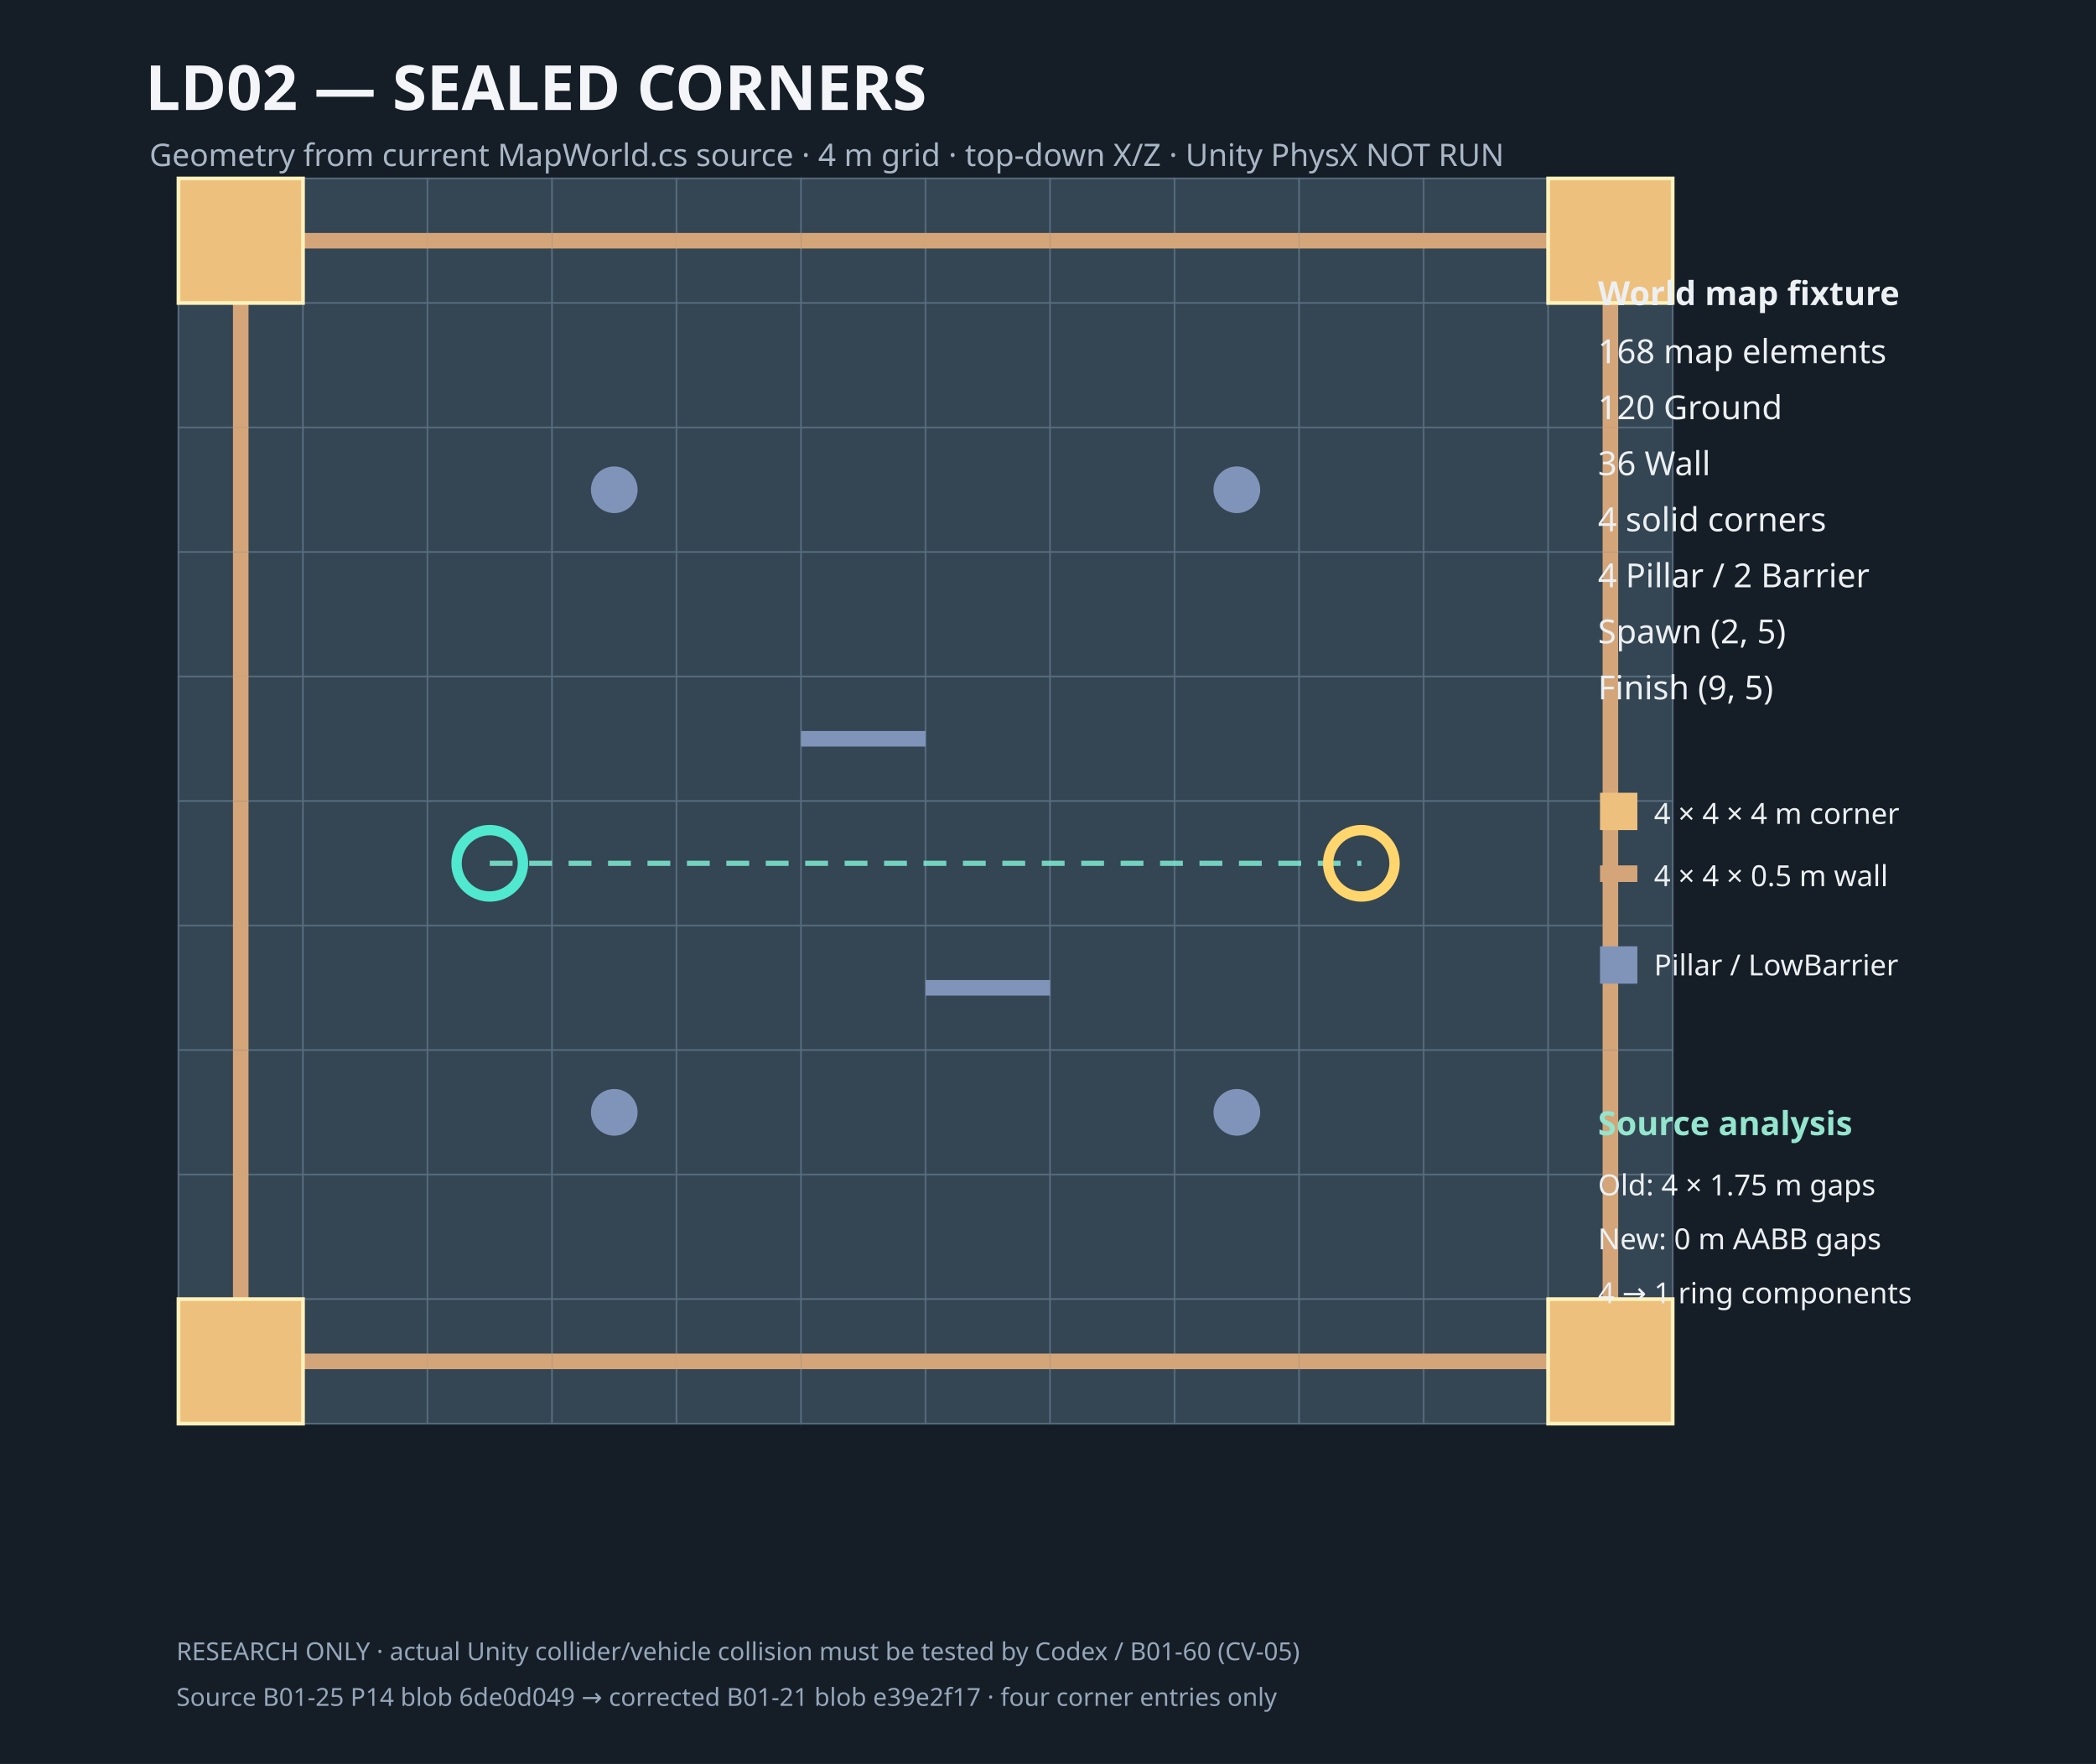
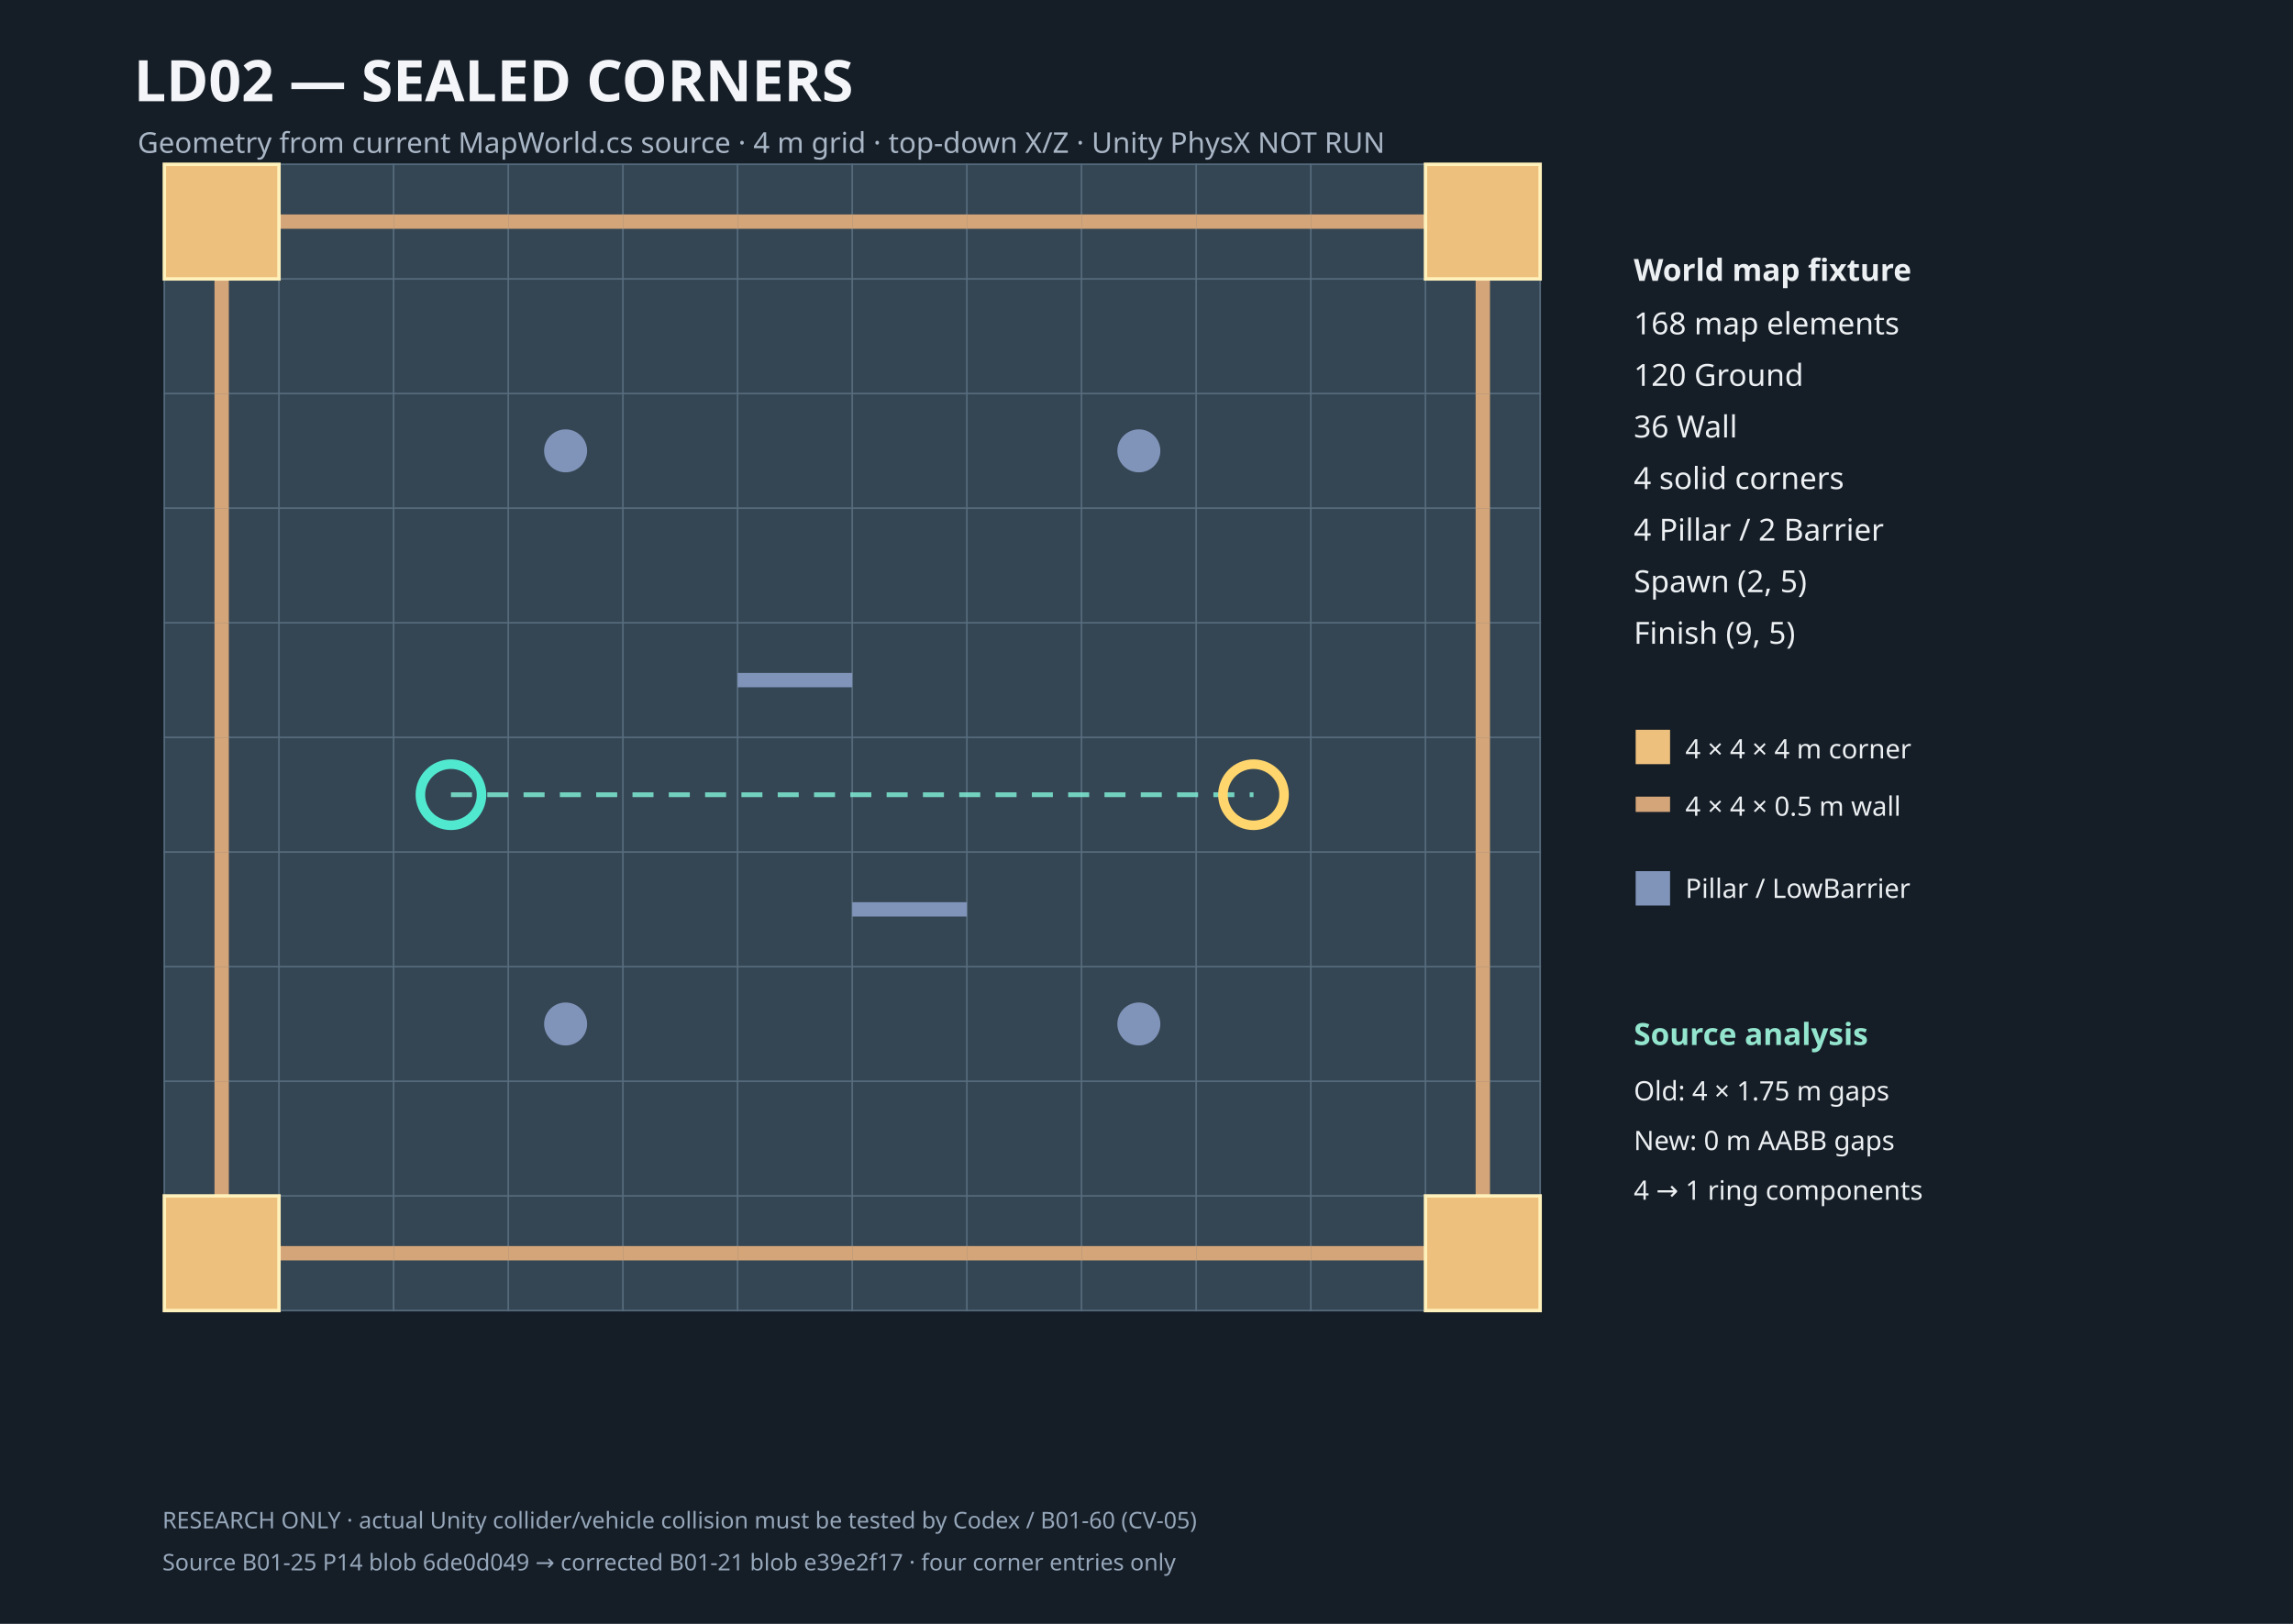
- <svg xmlns="http://www.w3.org/2000/svg" viewBox="0 0 1010 850" role="img" aria-labelledby="title desc">
-   <rect width="1010" height="850" fill="#151d27" />
+ <svg xmlns="http://www.w3.org/2000/svg" viewBox="0 0 1200 850" role="img" aria-labelledby="title desc">
+   <rect width="1200" height="850" fill="#151d27" />
  <text x="70" y="53" fill="#f3f5f8" font-family="sans-serif" font-size="30" font-weight="700">LD02 — SEALED CORNERS</text>
  <text x="72" y="80" fill="#a9b6c5" font-family="sans-serif" font-size="15">Geometry from current MapWorld.cs source · 4 m grid · top-down X/Z · Unity PhysX NOT RUN</text>
  <g id="arena-data" transform="translate(0 0)">
    <g id="ground" fill="#344553" stroke="#465c6d" stroke-width=".9">
      <g class="item ground">
        <rect x="86" y="86" width="60" height="60" rx="0" />
      </g>
      <g class="item ground">
        <rect x="86" y="146" width="60" height="60" rx="0" />
      </g>
      <g class="item ground">
        <rect x="86" y="206" width="60" height="60" rx="0" />
      </g>
      <g class="item ground">
        <rect x="86" y="266" width="60" height="60" rx="0" />
      </g>
      <g class="item ground">
        <rect x="86" y="326" width="60" height="60" rx="0" />
      </g>
      <g class="item ground">
        <rect x="86" y="386" width="60" height="60" rx="0" />
      </g>
      <g class="item ground">
        <rect x="86" y="446" width="60" height="60" rx="0" />
      </g>
      <g class="item ground">
        <rect x="86" y="506" width="60" height="60" rx="0" />
      </g>
      <g class="item ground">
        <rect x="86" y="566" width="60" height="60" rx="0" />
      </g>
      <g class="item ground">
        <rect x="86" y="626" width="60" height="60" rx="0" />
      </g>
      <g class="item ground">
        <rect x="146" y="86" width="60" height="60" rx="0" />
      </g>
      <g class="item ground">
        <rect x="146" y="146" width="60" height="60" rx="0" />
      </g>
      <g class="item ground">
        <rect x="146" y="206" width="60" height="60" rx="0" />
      </g>
      <g class="item ground">
        <rect x="146" y="266" width="60" height="60" rx="0" />
      </g>
      <g class="item ground">
        <rect x="146" y="326" width="60" height="60" rx="0" />
      </g>
      <g class="item ground">
        <rect x="146" y="386" width="60" height="60" rx="0" />
      </g>
      <g class="item ground">
        <rect x="146" y="446" width="60" height="60" rx="0" />
      </g>
      <g class="item ground">
        <rect x="146" y="506" width="60" height="60" rx="0" />
      </g>
      <g class="item ground">
        <rect x="146" y="566" width="60" height="60" rx="0" />
      </g>
      <g class="item ground">
        <rect x="146" y="626" width="60" height="60" rx="0" />
      </g>
      <g class="item ground">
        <rect x="206" y="86" width="60" height="60" rx="0" />
      </g>
      <g class="item ground">
        <rect x="206" y="146" width="60" height="60" rx="0" />
      </g>
      <g class="item ground">
        <rect x="206" y="206" width="60" height="60" rx="0" />
      </g>
      <g class="item ground">
        <rect x="206" y="266" width="60" height="60" rx="0" />
      </g>
      <g class="item ground">
        <rect x="206" y="326" width="60" height="60" rx="0" />
      </g>
      <g class="item ground">
        <rect x="206" y="386" width="60" height="60" rx="0" />
      </g>
      <g class="item ground">
        <rect x="206" y="446" width="60" height="60" rx="0" />
      </g>
      <g class="item ground">
        <rect x="206" y="506" width="60" height="60" rx="0" />
      </g>
      <g class="item ground">
        <rect x="206" y="566" width="60" height="60" rx="0" />
      </g>
      <g class="item ground">
        <rect x="206" y="626" width="60" height="60" rx="0" />
      </g>
      <g class="item ground">
        <rect x="266" y="86" width="60" height="60" rx="0" />
      </g>
      <g class="item ground">
        <rect x="266" y="146" width="60" height="60" rx="0" />
      </g>
      <g class="item ground">
        <rect x="266" y="206" width="60" height="60" rx="0" />
      </g>
      <g class="item ground">
        <rect x="266" y="266" width="60" height="60" rx="0" />
      </g>
      <g class="item ground">
        <rect x="266" y="326" width="60" height="60" rx="0" />
      </g>
      <g class="item ground">
        <rect x="266" y="386" width="60" height="60" rx="0" />
      </g>
      <g class="item ground">
        <rect x="266" y="446" width="60" height="60" rx="0" />
      </g>
      <g class="item ground">
        <rect x="266" y="506" width="60" height="60" rx="0" />
      </g>
      <g class="item ground">
        <rect x="266" y="566" width="60" height="60" rx="0" />
      </g>
      <g class="item ground">
        <rect x="266" y="626" width="60" height="60" rx="0" />
      </g>
      <g class="item ground">
        <rect x="326" y="86" width="60" height="60" rx="0" />
      </g>
      <g class="item ground">
        <rect x="326" y="146" width="60" height="60" rx="0" />
      </g>
      <g class="item ground">
        <rect x="326" y="206" width="60" height="60" rx="0" />
      </g>
      <g class="item ground">
        <rect x="326" y="266" width="60" height="60" rx="0" />
      </g>
      <g class="item ground">
        <rect x="326" y="326" width="60" height="60" rx="0" />
      </g>
      <g class="item ground">
        <rect x="326" y="386" width="60" height="60" rx="0" />
      </g>
      <g class="item ground">
        <rect x="326" y="446" width="60" height="60" rx="0" />
      </g>
      <g class="item ground">
        <rect x="326" y="506" width="60" height="60" rx="0" />
      </g>
      <g class="item ground">
        <rect x="326" y="566" width="60" height="60" rx="0" />
      </g>
      <g class="item ground">
        <rect x="326" y="626" width="60" height="60" rx="0" />
      </g>
      <g class="item ground">
        <rect x="386" y="86" width="60" height="60" rx="0" />
      </g>
      <g class="item ground">
        <rect x="386" y="146" width="60" height="60" rx="0" />
      </g>
      <g class="item ground">
        <rect x="386" y="206" width="60" height="60" rx="0" />
      </g>
      <g class="item ground">
        <rect x="386" y="266" width="60" height="60" rx="0" />
      </g>
      <g class="item ground">
        <rect x="386" y="326" width="60" height="60" rx="0" />
      </g>
      <g class="item ground">
        <rect x="386" y="386" width="60" height="60" rx="0" />
      </g>
      <g class="item ground">
        <rect x="386" y="446" width="60" height="60" rx="0" />
      </g>
      <g class="item ground">
        <rect x="386" y="506" width="60" height="60" rx="0" />
      </g>
      <g class="item ground">
        <rect x="386" y="566" width="60" height="60" rx="0" />
      </g>
      <g class="item ground">
        <rect x="386" y="626" width="60" height="60" rx="0" />
      </g>
      <g class="item ground">
        <rect x="446" y="86" width="60" height="60" rx="0" />
      </g>
      <g class="item ground">
        <rect x="446" y="146" width="60" height="60" rx="0" />
      </g>
      <g class="item ground">
        <rect x="446" y="206" width="60" height="60" rx="0" />
      </g>
      <g class="item ground">
        <rect x="446" y="266" width="60" height="60" rx="0" />
      </g>
      <g class="item ground">
        <rect x="446" y="326" width="60" height="60" rx="0" />
      </g>
      <g class="item ground">
        <rect x="446" y="386" width="60" height="60" rx="0" />
      </g>
      <g class="item ground">
        <rect x="446" y="446" width="60" height="60" rx="0" />
      </g>
      <g class="item ground">
        <rect x="446" y="506" width="60" height="60" rx="0" />
      </g>
      <g class="item ground">
        <rect x="446" y="566" width="60" height="60" rx="0" />
      </g>
      <g class="item ground">
        <rect x="446" y="626" width="60" height="60" rx="0" />
      </g>
      <g class="item ground">
        <rect x="506" y="86" width="60" height="60" rx="0" />
      </g>
      <g class="item ground">
        <rect x="506" y="146" width="60" height="60" rx="0" />
      </g>
      <g class="item ground">
        <rect x="506" y="206" width="60" height="60" rx="0" />
      </g>
      <g class="item ground">
        <rect x="506" y="266" width="60" height="60" rx="0" />
      </g>
      <g class="item ground">
        <rect x="506" y="326" width="60" height="60" rx="0" />
      </g>
      <g class="item ground">
        <rect x="506" y="386" width="60" height="60" rx="0" />
      </g>
      <g class="item ground">
        <rect x="506" y="446" width="60" height="60" rx="0" />
      </g>
      <g class="item ground">
        <rect x="506" y="506" width="60" height="60" rx="0" />
      </g>
      <g class="item ground">
        <rect x="506" y="566" width="60" height="60" rx="0" />
      </g>
      <g class="item ground">
        <rect x="506" y="626" width="60" height="60" rx="0" />
      </g>
      <g class="item ground">
        <rect x="566" y="86" width="60" height="60" rx="0" />
      </g>
      <g class="item ground">
        <rect x="566" y="146" width="60" height="60" rx="0" />
      </g>
      <g class="item ground">
        <rect x="566" y="206" width="60" height="60" rx="0" />
      </g>
      <g class="item ground">
        <rect x="566" y="266" width="60" height="60" rx="0" />
      </g>
      <g class="item ground">
        <rect x="566" y="326" width="60" height="60" rx="0" />
      </g>
      <g class="item ground">
        <rect x="566" y="386" width="60" height="60" rx="0" />
      </g>
      <g class="item ground">
        <rect x="566" y="446" width="60" height="60" rx="0" />
      </g>
      <g class="item ground">
        <rect x="566" y="506" width="60" height="60" rx="0" />
      </g>
      <g class="item ground">
        <rect x="566" y="566" width="60" height="60" rx="0" />
      </g>
      <g class="item ground">
        <rect x="566" y="626" width="60" height="60" rx="0" />
      </g>
      <g class="item ground">
        <rect x="626" y="86" width="60" height="60" rx="0" />
      </g>
      <g class="item ground">
        <rect x="626" y="146" width="60" height="60" rx="0" />
      </g>
      <g class="item ground">
        <rect x="626" y="206" width="60" height="60" rx="0" />
      </g>
      <g class="item ground">
        <rect x="626" y="266" width="60" height="60" rx="0" />
      </g>
      <g class="item ground">
        <rect x="626" y="326" width="60" height="60" rx="0" />
      </g>
      <g class="item ground">
        <rect x="626" y="386" width="60" height="60" rx="0" />
      </g>
      <g class="item ground">
        <rect x="626" y="446" width="60" height="60" rx="0" />
      </g>
      <g class="item ground">
        <rect x="626" y="506" width="60" height="60" rx="0" />
      </g>
      <g class="item ground">
        <rect x="626" y="566" width="60" height="60" rx="0" />
      </g>
      <g class="item ground">
        <rect x="626" y="626" width="60" height="60" rx="0" />
      </g>
      <g class="item ground">
        <rect x="686" y="86" width="60" height="60" rx="0" />
      </g>
      <g class="item ground">
        <rect x="686" y="146" width="60" height="60" rx="0" />
      </g>
      <g class="item ground">
        <rect x="686" y="206" width="60" height="60" rx="0" />
      </g>
      <g class="item ground">
        <rect x="686" y="266" width="60" height="60" rx="0" />
      </g>
      <g class="item ground">
        <rect x="686" y="326" width="60" height="60" rx="0" />
      </g>
      <g class="item ground">
        <rect x="686" y="386" width="60" height="60" rx="0" />
      </g>
      <g class="item ground">
        <rect x="686" y="446" width="60" height="60" rx="0" />
      </g>
      <g class="item ground">
        <rect x="686" y="506" width="60" height="60" rx="0" />
      </g>
      <g class="item ground">
        <rect x="686" y="566" width="60" height="60" rx="0" />
      </g>
      <g class="item ground">
        <rect x="686" y="626" width="60" height="60" rx="0" />
      </g>
      <g class="item ground">
        <rect x="746" y="86" width="60" height="60" rx="0" />
      </g>
      <g class="item ground">
        <rect x="746" y="146" width="60" height="60" rx="0" />
      </g>
      <g class="item ground">
        <rect x="746" y="206" width="60" height="60" rx="0" />
      </g>
      <g class="item ground">
        <rect x="746" y="266" width="60" height="60" rx="0" />
      </g>
      <g class="item ground">
        <rect x="746" y="326" width="60" height="60" rx="0" />
      </g>
      <g class="item ground">
        <rect x="746" y="386" width="60" height="60" rx="0" />
      </g>
      <g class="item ground">
        <rect x="746" y="446" width="60" height="60" rx="0" />
      </g>
      <g class="item ground">
        <rect x="746" y="506" width="60" height="60" rx="0" />
      </g>
      <g class="item ground">
        <rect x="746" y="566" width="60" height="60" rx="0" />
      </g>
      <g class="item ground">
        <rect x="746" y="626" width="60" height="60" rx="0" />
      </g>
    </g>
    <g id="grid" stroke="#6f8190" stroke-width=".5" opacity=".52">
      <line x1="86" y1="86" x2="86" y2="686" />
      <line x1="146" y1="86" x2="146" y2="686" />
      <line x1="206" y1="86" x2="206" y2="686" />
      <line x1="266" y1="86" x2="266" y2="686" />
      <line x1="326" y1="86" x2="326" y2="686" />
      <line x1="386" y1="86" x2="386" y2="686" />
      <line x1="446" y1="86" x2="446" y2="686" />
      <line x1="506" y1="86" x2="506" y2="686" />
      <line x1="566" y1="86" x2="566" y2="686" />
      <line x1="626" y1="86" x2="626" y2="686" />
      <line x1="686" y1="86" x2="686" y2="686" />
      <line x1="746" y1="86" x2="746" y2="686" />
      <line x1="806" y1="86" x2="806" y2="686" />
      <line x1="86" y1="86" x2="806" y2="86" />
      <line x1="86" y1="146" x2="806" y2="146" />
      <line x1="86" y1="206" x2="806" y2="206" />
      <line x1="86" y1="266" x2="806" y2="266" />
      <line x1="86" y1="326" x2="806" y2="326" />
      <line x1="86" y1="386" x2="806" y2="386" />
      <line x1="86" y1="446" x2="806" y2="446" />
      <line x1="86" y1="506" x2="806" y2="506" />
      <line x1="86" y1="566" x2="806" y2="566" />
      <line x1="86" y1="626" x2="806" y2="626" />
      <line x1="86" y1="686" x2="806" y2="686" />
    </g>
    <g id="walls" fill="#d4a579">
      <g class="item wall">
        <rect x="112.25" y="146" width="7.5" height="60" />
      </g>
      <g class="item wall">
        <rect x="772.25" y="146" width="7.5" height="60" />
      </g>
      <g class="item wall">
        <rect x="112.25" y="206" width="7.5" height="60" />
      </g>
      <g class="item wall">
        <rect x="772.25" y="206" width="7.5" height="60" />
      </g>
      <g class="item wall">
        <rect x="112.25" y="266" width="7.5" height="60" />
      </g>
      <g class="item wall">
        <rect x="772.25" y="266" width="7.5" height="60" />
      </g>
      <g class="item wall">
        <rect x="112.25" y="326" width="7.5" height="60" />
      </g>
      <g class="item wall">
        <rect x="772.25" y="326" width="7.5" height="60" />
      </g>
      <g class="item wall">
        <rect x="112.25" y="386" width="7.5" height="60" />
      </g>
      <g class="item wall">
        <rect x="772.25" y="386" width="7.5" height="60" />
      </g>
      <g class="item wall">
        <rect x="112.25" y="446" width="7.5" height="60" />
      </g>
      <g class="item wall">
        <rect x="772.25" y="446" width="7.5" height="60" />
      </g>
      <g class="item wall">
        <rect x="112.25" y="506" width="7.5" height="60" />
      </g>
      <g class="item wall">
        <rect x="772.25" y="506" width="7.5" height="60" />
      </g>
      <g class="item wall">
        <rect x="112.25" y="566" width="7.5" height="60" />
      </g>
      <g class="item wall">
        <rect x="772.25" y="566" width="7.5" height="60" />
      </g>
      <g class="item wall">
        <rect x="146" y="112.25" width="60" height="7.5" />
      </g>
      <g class="item wall">
        <rect x="146" y="652.25" width="60" height="7.5" />
      </g>
      <g class="item wall">
        <rect x="206" y="112.25" width="60" height="7.5" />
      </g>
      <g class="item wall">
        <rect x="206" y="652.25" width="60" height="7.5" />
      </g>
      <g class="item wall">
        <rect x="266" y="112.25" width="60" height="7.5" />
      </g>
      <g class="item wall">
        <rect x="266" y="652.25" width="60" height="7.5" />
      </g>
      <g class="item wall">
        <rect x="326" y="112.25" width="60" height="7.5" />
      </g>
      <g class="item wall">
        <rect x="326" y="652.25" width="60" height="7.5" />
      </g>
      <g class="item wall">
        <rect x="386" y="112.25" width="60" height="7.5" />
      </g>
      <g class="item wall">
        <rect x="386" y="652.25" width="60" height="7.5" />
      </g>
      <g class="item wall">
        <rect x="446" y="112.25" width="60" height="7.5" />
      </g>
      <g class="item wall">
        <rect x="446" y="652.25" width="60" height="7.5" />
      </g>
      <g class="item wall">
        <rect x="506" y="112.25" width="60" height="7.5" />
      </g>
      <g class="item wall">
        <rect x="506" y="652.25" width="60" height="7.5" />
      </g>
      <g class="item wall">
        <rect x="566" y="112.25" width="60" height="7.5" />
      </g>
      <g class="item wall">
        <rect x="566" y="652.25" width="60" height="7.5" />
      </g>
      <g class="item wall">
        <rect x="626" y="112.25" width="60" height="7.5" />
      </g>
      <g class="item wall">
        <rect x="626" y="652.25" width="60" height="7.5" />
      </g>
      <g class="item wall">
        <rect x="686" y="112.25" width="60" height="7.5" />
      </g>
      <g class="item wall">
        <rect x="686" y="652.25" width="60" height="7.5" />
      </g>
    </g>
    <g id="solid-corner-blocks" fill="#eec07d" stroke="#fff1bb" stroke-width="1.8">
      <g class="item platform">
        <rect x="86" y="86" width="60" height="60" />
      </g>
      <g class="item platform">
        <rect x="746" y="86" width="60" height="60" />
      </g>
      <g class="item platform">
        <rect x="86" y="626" width="60" height="60" />
      </g>
      <g class="item platform">
        <rect x="746" y="626" width="60" height="60" />
      </g>
    </g>
    <g id="cover" fill="#8094ba">
      <g class="item pillar">
        <circle cx="296" cy="236" r="11.25" />
      </g>
      <g class="item pillar">
        <circle cx="296" cy="536" r="11.25" />
      </g>
      <g class="item pillar">
        <circle cx="596" cy="236" r="11.25" />
      </g>
      <g class="item pillar">
        <circle cx="596" cy="536" r="11.25" />
      </g>
      <g class="item lowbarrier">
        <rect x="386" y="352.25" width="60" height="7.5" />
      </g>
      <g class="item lowbarrier">
        <rect x="446" y="472.25" width="60" height="7.5" />
      </g>
    </g>
    <g id="route" fill="none" stroke="#7eead3" stroke-width="2.5" stroke-dasharray="11 8" opacity=".85">
      <path d="M 236 416 L 656 416" />
    </g>
    <g id="markers" fill="none" stroke-width="5">
      <g class="spawn-marker" stroke="#51e8d0">
        <g class="item spawn">
          <circle cx="236" cy="416" r="16" />
        </g>
      </g>
      <g class="finish-marker" stroke="#ffd66d">
        <g class="item finish">
          <circle cx="656" cy="416" r="16" />
        </g>
      </g>
    </g>
  </g>
  <g font-family="sans-serif" fill="#ecf0f2" font-size="16">
-     <text x="770" y="147" font-weight="700">World map fixture</text>
-     <text x="770" y="175">168 map elements</text>
-     <text x="770" y="202">120 Ground</text>
-     <text x="770" y="229">36 Wall</text>
-     <text x="770" y="256">4 solid corners</text>
-     <text x="770" y="283">4 Pillar / 2 Barrier</text>
-     <text x="770" y="310">Spawn (2, 5)</text>
-     <text x="770" y="337">Finish (9, 5)</text>
-     <rect x="771" y="382" width="18" height="18" fill="#eec07d" />
-     <text x="797" y="397" font-size="14">4 × 4 × 4 m corner</text>
-     <rect x="771" y="417" width="18" height="8" fill="#d4a579" />
-     <text x="797" y="427" font-size="14">4 × 4 × 0.5 m wall</text>
-     <rect x="771" y="456" width="18" height="18" fill="#8094ba" />
-     <text x="797" y="470" font-size="14">Pillar / LowBarrier</text>
-     <text x="770" y="547" fill="#93e5cd" font-weight="700">Source analysis</text>
-     <text x="770" y="576" font-size="14">Old: 4 × 1.75 m gaps</text>
-     <text x="770" y="602" font-size="14">New: 0 m AABB gaps</text>
-     <text x="770" y="628" font-size="14">4 → 1 ring components</text>
+     <text x="855" y="147" font-weight="700">World map fixture</text>
+     <text x="855" y="175">168 map elements</text>
+     <text x="855" y="202">120 Ground</text>
+     <text x="855" y="229">36 Wall</text>
+     <text x="855" y="256">4 solid corners</text>
+     <text x="855" y="283">4 Pillar / 2 Barrier</text>
+     <text x="855" y="310">Spawn (2, 5)</text>
+     <text x="855" y="337">Finish (9, 5)</text>
+     <rect x="856" y="382" width="18" height="18" fill="#eec07d" />
+     <text x="882" y="397" font-size="14">4 × 4 × 4 m corner</text>
+     <rect x="856" y="417" width="18" height="8" fill="#d4a579" />
+     <text x="882" y="427" font-size="14">4 × 4 × 0.5 m wall</text>
+     <rect x="856" y="456" width="18" height="18" fill="#8094ba" />
+     <text x="882" y="470" font-size="14">Pillar / LowBarrier</text>
+     <text x="855" y="547" fill="#93e5cd" font-weight="700">Source analysis</text>
+     <text x="855" y="576" font-size="14">Old: 4 × 1.75 m gaps</text>
+     <text x="855" y="602" font-size="14">New: 0 m AABB gaps</text>
+     <text x="855" y="628" font-size="14">4 → 1 ring components</text>
  </g>
  <g font-family="sans-serif" font-size="12" fill="#96a7ba">
    <text x="85" y="800">RESEARCH ONLY · actual Unity collider/vehicle collision must be tested by Codex / B01-60 (CV-05)</text>
    <text x="85" y="822">Source B01-25 P14 blob 6de0d049 → corrected B01-21 blob e39e2f17 · four corner entries only</text>
  </g>
</svg>
